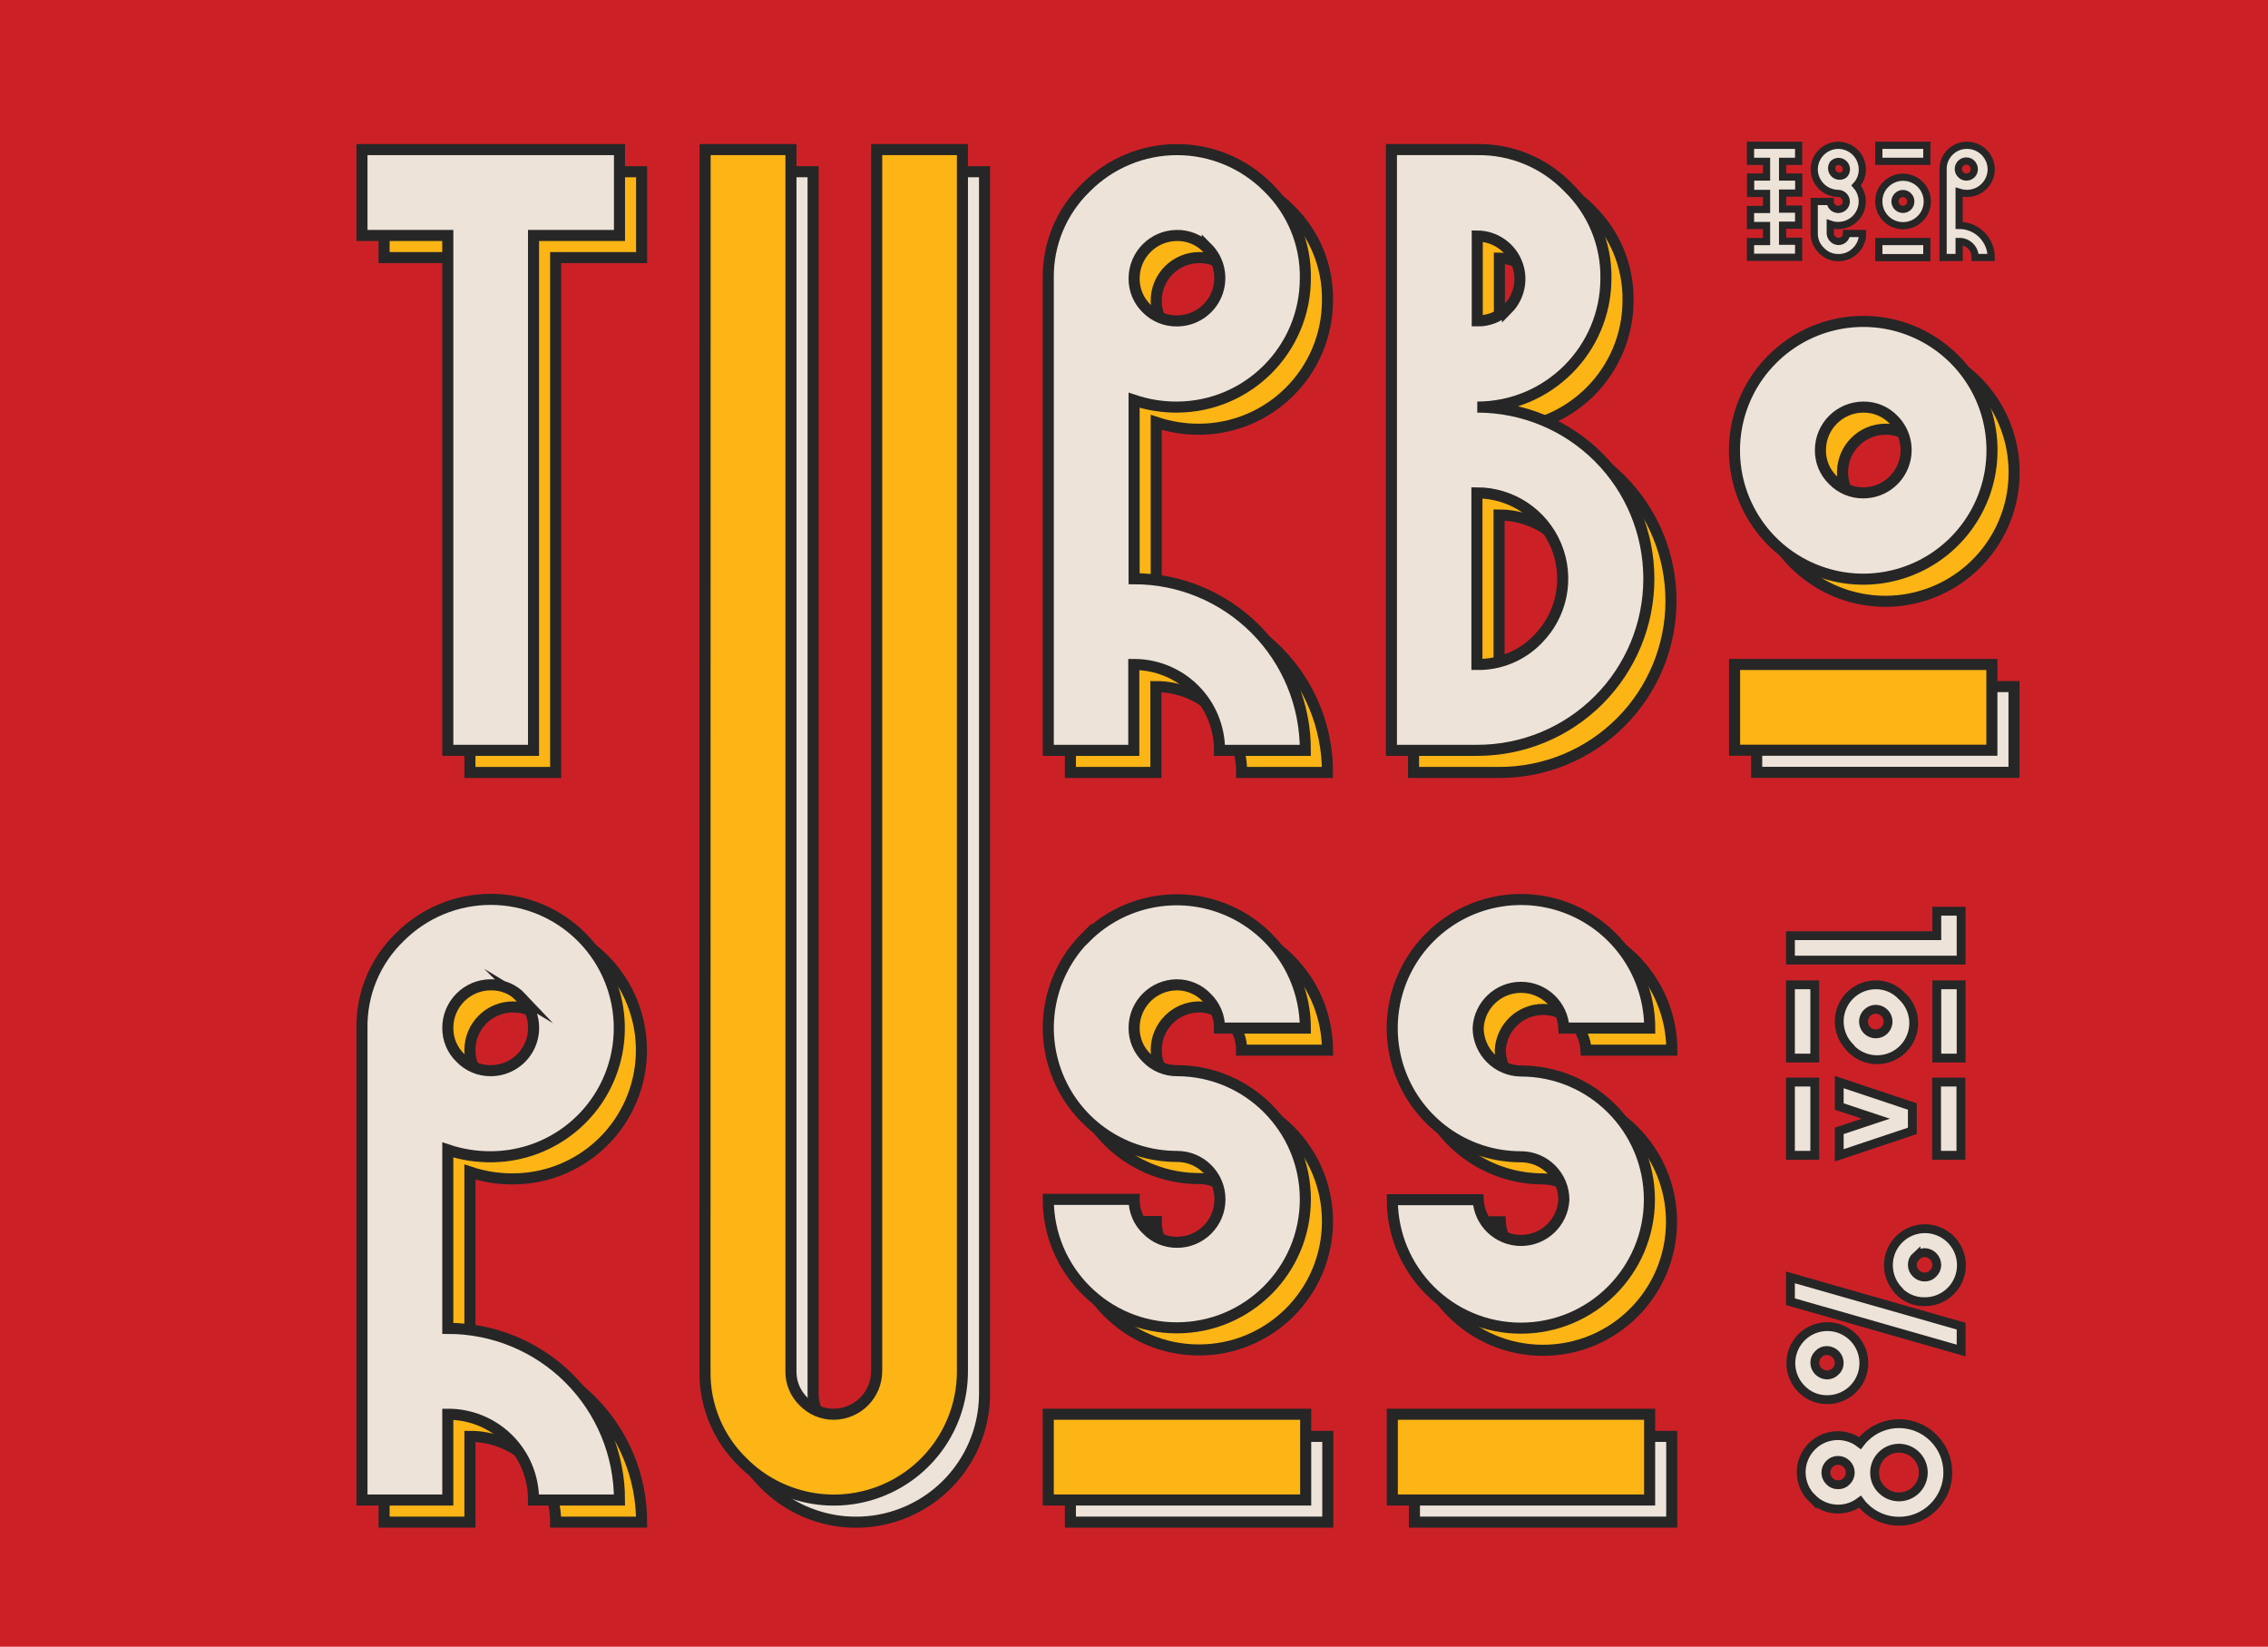
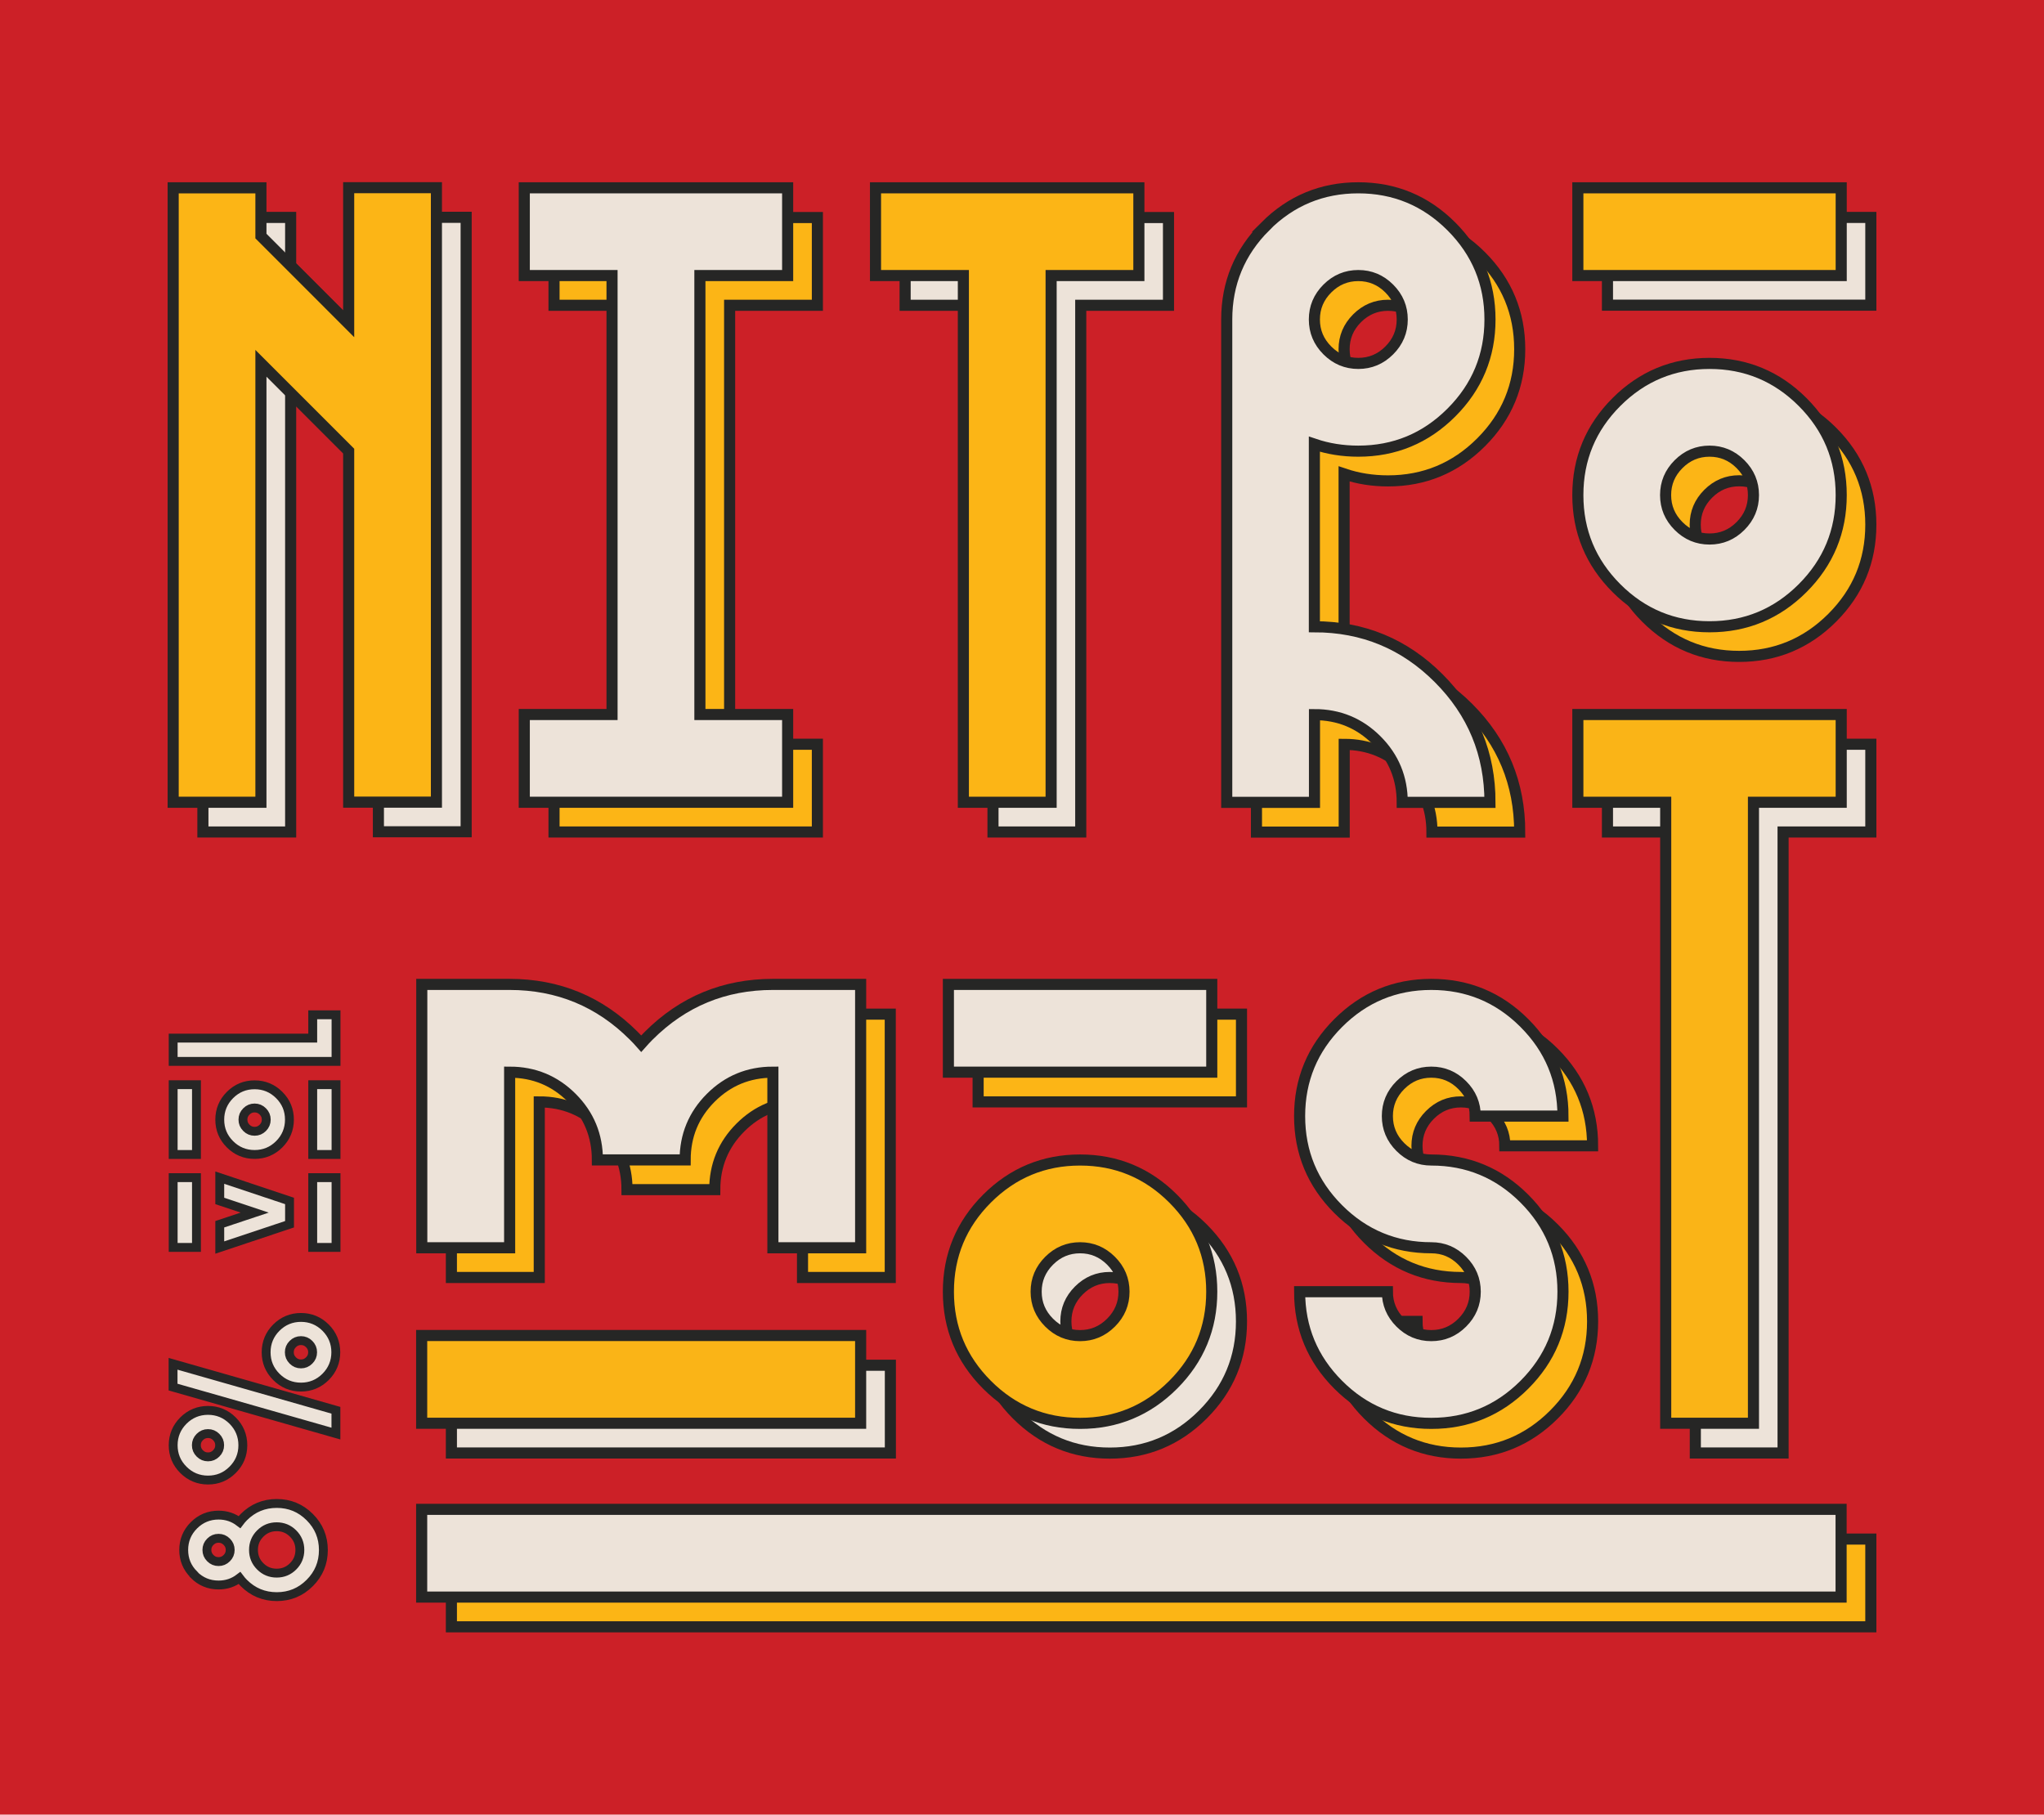
- <svg xmlns="http://www.w3.org/2000/svg" id="Layer_1" data-name="Layer 1" viewBox="0 0 205.02 148.82">
+ <svg xmlns="http://www.w3.org/2000/svg" id="Layer_3" viewBox="0 0 184.25 163.58">
  <defs>
-     <style>.cls-1{fill:#cc2027;}.cls-2{fill:#fcb515;}.cls-2,.cls-3,.cls-4,.cls-5{stroke:#262626;stroke-miterlimit:10;}.cls-3,.cls-4,.cls-5{fill:#ede3d9;}.cls-4{stroke-width:0.65px;}.cls-5{stroke-width:0.8px;}</style>
+     <style>.cls-1{fill:#cc2027;}.cls-2{fill:#fcb515;}.cls-2,.cls-3,.cls-4,.cls-5{stroke:#262625;}.cls-2,.cls-3,.cls-4,.cls-5,.cls-6{stroke-miterlimit:10;}.cls-3{fill:#fcb516;}.cls-4,.cls-6{fill:#ede3d9;}.cls-5{fill:#fab417;}.cls-6{stroke:#262626;stroke-width:.8px;}</style>
  </defs>
-   <rect class="cls-1" width="205.02" height="148.82" />
-   <g id="TypoPath">
-     <g id="TypoPathLat">
-       <g id="TypoPath-2" data-name="TypoPath">
-         <path class="cls-2" d="M34.72,23.28V15.52H58v7.76H50.23V69.81H42.48V23.28Z" />
-         <path class="cls-2" d="M100.18,18.94a11.59,11.59,0,0,1,16.44,0A11.21,11.21,0,0,1,120,27.16,11.64,11.64,0,0,1,108.4,38.79a12,12,0,0,1-3.88-.62V54.3A15.48,15.48,0,0,1,120,69.81h-7.76a7.73,7.73,0,0,0-7.75-7.76v7.76H96.76V27.16A11.18,11.18,0,0,1,100.18,18.94Zm10.95,5.48a3.72,3.72,0,0,0-2.73-1.14,3.89,3.89,0,0,0-3.88,3.88,3.72,3.72,0,0,0,1.14,2.73A3.76,3.76,0,0,0,108.4,31a3.87,3.87,0,0,0,2.73-6.61Z" />
-         <path class="cls-2" d="M143.76,18.94a11.21,11.21,0,0,1,3.41,8.22,11.64,11.64,0,0,1-11.63,11.63A15.5,15.5,0,0,1,151.05,54.3a15.5,15.5,0,0,1-15.51,15.51h-7.76V15.52h7.76A11.19,11.19,0,0,1,143.76,18.94Zm-5.49,11a3.88,3.88,0,0,0-2.73-6.61V31A3.72,3.72,0,0,0,138.27,29.89ZM141,59.78a7.76,7.76,0,0,0-5.49-13.24V62.05A7.47,7.47,0,0,0,141,59.78Z" />
-         <path class="cls-2" d="M162.22,34.45a11.63,11.63,0,0,1,19.85,8.22,11.64,11.64,0,1,1-19.85-8.22Zm10.95,5.48a3.72,3.72,0,0,0-2.73-1.14,3.89,3.89,0,0,0-3.88,3.88,3.72,3.72,0,0,0,1.14,2.73,3.76,3.76,0,0,0,2.74,1.14,3.87,3.87,0,0,0,2.73-6.61Z" />
-         <rect class="cls-3" x="158.8" y="62.05" width="23.26" height="7.75" />
-         <path class="cls-2" d="M38.14,86.69a11.61,11.61,0,0,1,16.44,0,11.63,11.63,0,0,1-8.22,19.85,12,12,0,0,1-3.88-.62v16.13A15.5,15.5,0,0,1,58,137.56H50.23a7.72,7.72,0,0,0-7.75-7.75v7.75H34.72V94.91A11.18,11.18,0,0,1,38.14,86.69Zm11,5.48A3.72,3.72,0,0,0,46.36,91a3.89,3.89,0,0,0-3.88,3.88,3.72,3.72,0,0,0,1.14,2.73,3.77,3.77,0,0,0,2.74,1.15,3.87,3.87,0,0,0,2.73-6.62Z" />
-         <path class="cls-2" d="M100.18,86.69A11.63,11.63,0,0,1,120,94.91h-7.76a3.76,3.76,0,0,0-1.14-2.74A3.72,3.72,0,0,0,108.4,91a3.89,3.89,0,0,0-3.88,3.88,3.72,3.72,0,0,0,1.14,2.73,3.77,3.77,0,0,0,2.74,1.15,11.62,11.62,0,1,1-11.64,11.63h7.76a3.72,3.72,0,0,0,1.14,2.73,3.77,3.77,0,0,0,2.74,1.15,3.88,3.88,0,0,0,0-7.76,11.62,11.62,0,0,1-8.22-19.85Z" />
-         <rect class="cls-3" x="96.76" y="129.81" width="23.27" height="7.75" />
-         <path class="cls-2" d="M131.27,86.69a11.64,11.64,0,0,1,19.86,8.22h-7.76a3.88,3.88,0,0,0-7.75,0,3.91,3.91,0,0,0,3.87,3.88,11.62,11.62,0,1,1-11.63,11.63h7.76a3.88,3.88,0,0,0,7.75,0,3.89,3.89,0,0,0-3.88-3.88,11.62,11.62,0,0,1-8.22-19.85Z" />
-         <rect class="cls-3" x="127.86" y="129.81" width="23.26" height="7.75" />
-         <path class="cls-3" d="M65.74,15.52H73.5V125.93a3.72,3.72,0,0,0,1.14,2.73,3.77,3.77,0,0,0,2.74,1.15,3.91,3.91,0,0,0,3.87-3.88V15.52H89V125.93a11.62,11.62,0,0,1-19.85,8.22,11.21,11.21,0,0,1-3.42-8.22Z" />
+   <rect class="cls-1" width="184.25" height="163.58" />
+   <g>
+     <g>
+       <g>
+         <path class="cls-4" d="M26.2,75h-7.91V19.6h7.91v4.35l7.91,7.91v-12.27h7.91v55.39h-7.91v-31.65l-7.91-7.91v39.57Z" />
+         <path class="cls-3" d="M73.68,27.52h-7.91v39.57h7.91v7.91h-23.74v-7.91h7.91V27.52h-7.91v-7.91h23.74v7.91Z" />
+         <path class="cls-4" d="M81.59,27.52v-7.91h23.74v7.91h-7.91v47.48h-7.91V27.52h-7.91Z" />
+         <path class="cls-3" d="M116.73,23.09c2.32-2.32,5.12-3.48,8.39-3.48s6.07,1.16,8.39,3.48c2.32,2.32,3.48,5.12,3.48,8.39s-1.16,6.07-3.48,8.39c-2.32,2.32-5.12,3.48-8.39,3.48-1.4,0-2.72-.21-3.96-.63v16.46c4.38,0,8.11,1.54,11.2,4.63s4.63,6.82,4.63,11.2h-7.91c0-2.19-.77-4.06-2.31-5.6-1.54-1.54-3.41-2.31-5.6-2.31v7.91h-7.91V31.48c0-3.27,1.16-6.07,3.48-8.39Zm11.18,5.6c-.78-.78-1.71-1.17-2.79-1.17s-2.01,.39-2.79,1.17c-.78,.78-1.17,1.71-1.17,2.79s.39,2.01,1.17,2.79c.78,.78,1.71,1.17,2.79,1.17s2.01-.39,2.79-1.17,1.17-1.71,1.17-2.79-.39-2.01-1.17-2.79Z" />
+         <path class="cls-3" d="M148.38,38.91c2.32-2.32,5.12-3.48,8.39-3.48s6.07,1.16,8.39,3.48c2.32,2.32,3.48,5.12,3.48,8.39s-1.16,6.07-3.48,8.39c-2.32,2.32-5.12,3.48-8.39,3.48s-6.07-1.16-8.39-3.48c-2.32-2.32-3.48-5.12-3.48-8.39s1.16-6.07,3.48-8.39Zm11.18,5.6c-.78-.78-1.71-1.17-2.79-1.17s-2.01,.39-2.79,1.17c-.78,.78-1.17,1.71-1.17,2.79s.39,2.01,1.17,2.79c.78,.78,1.71,1.17,2.79,1.17s2.01-.39,2.79-1.17,1.17-1.71,1.17-2.79-.39-2.01-1.17-2.79Z" />
+         <path class="cls-3" d="M48.6,115.16h-7.91v-23.74h7.91c4.38,0,8.11,1.54,11.2,4.63,.24,.24,.46,.47,.67,.71,.21-.24,.44-.47,.67-.71,3.09-3.09,6.82-4.63,11.2-4.63h7.91v23.74h-7.91v-15.83c-2.19,0-4.06,.77-5.6,2.31-1.54,1.54-2.31,3.41-2.31,5.6h-7.91c0-2.19-.77-4.06-2.31-5.6-1.54-1.54-3.41-2.31-5.6-2.31v15.83Z" />
+         <path class="cls-4" d="M91.65,110.73c2.32-2.32,5.12-3.48,8.39-3.48s6.07,1.16,8.39,3.48c2.32,2.32,3.48,5.12,3.48,8.39s-1.16,6.07-3.48,8.39c-2.32,2.32-5.12,3.48-8.39,3.48s-6.07-1.16-8.39-3.48-3.48-5.12-3.48-8.39,1.16-6.07,3.48-8.39Zm11.18,5.6c-.78-.78-1.71-1.17-2.79-1.17s-2.01,.39-2.79,1.17c-.78,.78-1.17,1.71-1.17,2.79s.39,2.01,1.17,2.79c.78,.78,1.71,1.17,2.79,1.17s2.01-.39,2.79-1.17c.78-.78,1.17-1.71,1.17-2.79s-.39-2.01-1.17-2.79Z" />
+         <path class="cls-3" d="M123.3,94.9c2.32-2.32,5.12-3.48,8.39-3.48s6.07,1.16,8.39,3.48c2.32,2.32,3.48,5.12,3.48,8.39h-7.91c0-1.08-.39-2.01-1.17-2.79-.78-.78-1.71-1.17-2.79-1.17s-2.01,.39-2.79,1.17c-.78,.78-1.17,1.71-1.17,2.79s.39,2.01,1.17,2.79,1.71,1.17,2.79,1.17c3.27,0,6.07,1.16,8.39,3.48s3.48,5.12,3.48,8.39-1.16,6.07-3.48,8.39c-2.32,2.32-5.12,3.48-8.39,3.48s-6.07-1.16-8.39-3.48c-2.32-2.32-3.48-5.12-3.48-8.39h7.91c0,1.08,.39,2.01,1.17,2.79,.78,.78,1.71,1.17,2.79,1.17s2.01-.39,2.79-1.17c.78-.78,1.17-1.71,1.17-2.79s-.39-2.01-1.17-2.79-1.71-1.17-2.79-1.17c-3.27,0-6.07-1.16-8.39-3.48-2.32-2.32-3.48-5.12-3.48-8.39s1.16-6.07,3.48-8.39Z" />
+         <path class="cls-4" d="M144.9,75v-7.91h23.74v7.91h-7.91v55.98h-7.91v-55.98h-7.91Z" />
+         <rect class="cls-4" x="144.9" y="19.6" width="23.74" height="7.91" />
+         <rect class="cls-4" x="40.69" y="123.07" width="39.57" height="7.91" />
+         <rect class="cls-3" x="88.17" y="91.42" width="23.74" height="7.91" />
      </g>
-       <g id="TypoPath-3" data-name="TypoPath">
-         <path class="cls-3" d="M32.72,21.28V13.52H56v7.76H48.23V67.81H40.48V21.28Z" />
-         <path class="cls-3" d="M98.18,16.94a11.59,11.59,0,0,1,16.44,0A11.21,11.21,0,0,1,118,25.16,11.64,11.64,0,0,1,106.4,36.79a12,12,0,0,1-3.88-.62V52.3A15.48,15.48,0,0,1,118,67.81h-7.76a7.73,7.73,0,0,0-7.75-7.76v7.76H94.76V25.16A11.18,11.18,0,0,1,98.18,16.94Zm10.95,5.48a3.72,3.72,0,0,0-2.73-1.14,3.89,3.89,0,0,0-3.88,3.88,3.72,3.72,0,0,0,1.14,2.73A3.76,3.76,0,0,0,106.4,29a3.87,3.87,0,0,0,2.73-6.61Z" />
-         <path class="cls-3" d="M141.76,16.94a11.21,11.21,0,0,1,3.41,8.22,11.64,11.64,0,0,1-11.63,11.63A15.5,15.5,0,0,1,149.05,52.3a15.5,15.5,0,0,1-15.51,15.51h-7.76V13.52h7.76A11.19,11.19,0,0,1,141.76,16.94Zm-5.49,11a3.88,3.88,0,0,0-2.73-6.61V29A3.72,3.72,0,0,0,136.27,27.89ZM139,57.78a7.76,7.76,0,0,0-5.49-13.24V60.05A7.47,7.47,0,0,0,139,57.78Z" />
-         <path class="cls-3" d="M160.22,32.45a11.63,11.63,0,0,1,19.85,8.22,11.64,11.64,0,1,1-19.85-8.22Zm10.95,5.48a3.72,3.72,0,0,0-2.73-1.14,3.89,3.89,0,0,0-3.88,3.88,3.72,3.72,0,0,0,1.14,2.73,3.76,3.76,0,0,0,2.74,1.14,3.87,3.87,0,0,0,2.73-6.61Z" />
-         <rect class="cls-2" x="156.8" y="60.05" width="23.26" height="7.75" />
-         <path class="cls-3" d="M36.14,84.69a11.61,11.61,0,0,1,16.44,0,11.63,11.63,0,0,1-8.22,19.85,12,12,0,0,1-3.88-.62v16.13A15.5,15.5,0,0,1,56,135.56H48.23a7.72,7.72,0,0,0-7.75-7.75v7.75H32.72V92.91A11.18,11.18,0,0,1,36.14,84.69Zm11,5.48A3.72,3.72,0,0,0,44.36,89a3.89,3.89,0,0,0-3.88,3.88,3.72,3.72,0,0,0,1.14,2.73,3.77,3.77,0,0,0,2.74,1.15,3.87,3.87,0,0,0,2.73-6.62Z" />
-         <path class="cls-3" d="M98.18,84.69A11.63,11.63,0,0,1,118,92.91h-7.76a3.76,3.76,0,0,0-1.14-2.74A3.72,3.72,0,0,0,106.4,89a3.89,3.89,0,0,0-3.88,3.88,3.72,3.72,0,0,0,1.14,2.73,3.77,3.77,0,0,0,2.74,1.15,11.62,11.62,0,1,1-11.64,11.63h7.76a3.72,3.72,0,0,0,1.14,2.73,3.77,3.77,0,0,0,2.74,1.15,3.88,3.88,0,0,0,0-7.76,11.62,11.62,0,0,1-8.22-19.85Z" />
-         <rect class="cls-2" x="94.76" y="127.81" width="23.27" height="7.75" />
-         <path class="cls-3" d="M129.27,84.69a11.64,11.64,0,0,1,19.86,8.22h-7.76a3.88,3.88,0,0,0-7.75,0,3.91,3.91,0,0,0,3.87,3.88,11.62,11.62,0,1,1-11.63,11.63h7.76a3.88,3.88,0,0,0,7.75,0,3.89,3.89,0,0,0-3.88-3.88,11.62,11.62,0,0,1-8.22-19.85Z" />
-         <rect class="cls-2" x="125.86" y="127.81" width="23.26" height="7.75" />
-         <path class="cls-2" d="M63.74,13.52H71.5V123.93a3.72,3.72,0,0,0,1.14,2.73,3.77,3.77,0,0,0,2.74,1.15,3.91,3.91,0,0,0,3.87-3.88V13.52H87V123.93a11.62,11.62,0,0,1-19.85,8.22,11.21,11.21,0,0,1-3.42-8.22Z" />
+       <g>
+         <path class="cls-3" d="M23.52,72.32h-7.91V16.93h7.91v4.35l7.91,7.91v-12.27h7.91v55.39h-7.91v-31.65l-7.91-7.91v39.57Z" />
+         <path class="cls-4" d="M71,24.84h-7.91v39.57h7.91v7.91h-23.74v-7.91h7.91V24.84h-7.91v-7.91h23.74v7.91Z" />
+         <path class="cls-3" d="M78.92,24.84v-7.91h23.74v7.91h-7.91v47.48h-7.91V24.84h-7.91Z" />
+         <path class="cls-4" d="M114.05,20.41c2.32-2.32,5.12-3.48,8.39-3.48s6.07,1.16,8.39,3.48,3.48,5.12,3.48,8.39-1.16,6.07-3.48,8.39c-2.32,2.32-5.12,3.48-8.39,3.48-1.4,0-2.72-.21-3.96-.63v16.46c4.38,0,8.11,1.54,11.2,4.63,3.09,3.09,4.63,6.82,4.63,11.2h-7.91c0-2.19-.77-4.06-2.31-5.6-1.54-1.54-3.41-2.31-5.6-2.31v7.91h-7.91V28.8c0-3.27,1.16-6.07,3.48-8.39Zm11.18,5.6c-.78-.78-1.71-1.17-2.79-1.17s-2.01,.39-2.79,1.17c-.78,.78-1.17,1.71-1.17,2.79s.39,2.01,1.17,2.79c.78,.78,1.71,1.17,2.79,1.17s2.01-.39,2.79-1.17c.78-.78,1.17-1.71,1.17-2.79s-.39-2.01-1.17-2.79Z" />
+         <path class="cls-4" d="M145.71,36.24c2.32-2.32,5.12-3.48,8.39-3.48s6.07,1.16,8.39,3.48c2.32,2.32,3.48,5.12,3.48,8.39s-1.16,6.07-3.48,8.39c-2.32,2.32-5.12,3.48-8.39,3.48s-6.07-1.16-8.39-3.48c-2.32-2.32-3.48-5.12-3.48-8.39s1.16-6.07,3.48-8.39Zm11.18,5.6c-.78-.78-1.71-1.17-2.79-1.17s-2.01,.39-2.79,1.17-1.17,1.71-1.17,2.79,.39,2.01,1.17,2.79,1.71,1.17,2.79,1.17,2.01-.39,2.79-1.17,1.17-1.71,1.17-2.79-.39-2.01-1.17-2.79Z" />
+         <path class="cls-4" d="M45.93,112.48h-7.91v-23.74h7.91c4.38,0,8.11,1.54,11.2,4.63,.24,.24,.46,.47,.67,.71,.21-.24,.44-.47,.67-.71,3.09-3.09,6.82-4.63,11.2-4.63h7.91v23.74h-7.91v-15.83c-2.19,0-4.06,.77-5.6,2.31s-2.31,3.41-2.31,5.6h-7.91c0-2.19-.77-4.06-2.31-5.6-1.54-1.54-3.41-2.31-5.6-2.31v15.83Z" />
+         <path class="cls-3" d="M88.97,108.05c2.32-2.32,5.12-3.48,8.39-3.48s6.07,1.16,8.39,3.48c2.32,2.32,3.48,5.12,3.48,8.39s-1.16,6.07-3.48,8.39c-2.32,2.32-5.12,3.48-8.39,3.48s-6.07-1.16-8.39-3.48c-2.32-2.32-3.48-5.12-3.48-8.39s1.16-6.07,3.48-8.39Zm11.18,5.6c-.78-.78-1.71-1.17-2.79-1.17s-2.01,.39-2.79,1.17c-.78,.78-1.17,1.71-1.17,2.79s.39,2.01,1.17,2.79c.78,.78,1.71,1.17,2.79,1.17s2.01-.39,2.79-1.17c.78-.78,1.17-1.71,1.17-2.79s-.39-2.01-1.17-2.79Z" />
+         <path class="cls-4" d="M120.63,92.22c2.32-2.32,5.12-3.48,8.39-3.48s6.07,1.16,8.39,3.48,3.48,5.12,3.48,8.39h-7.91c0-1.08-.39-2.01-1.17-2.79-.78-.78-1.71-1.17-2.79-1.17s-2.01,.39-2.79,1.17-1.17,1.71-1.17,2.79,.39,2.01,1.17,2.79,1.71,1.17,2.79,1.17c3.27,0,6.07,1.16,8.39,3.48,2.32,2.32,3.48,5.12,3.48,8.39s-1.16,6.07-3.48,8.39c-2.32,2.32-5.12,3.48-8.39,3.48s-6.07-1.16-8.39-3.48c-2.32-2.32-3.48-5.12-3.48-8.39h7.91c0,1.08,.39,2.01,1.17,2.79,.78,.78,1.71,1.17,2.79,1.17s2.01-.39,2.79-1.17,1.17-1.71,1.17-2.79-.39-2.01-1.17-2.79-1.71-1.17-2.79-1.17c-3.27,0-6.07-1.16-8.39-3.48-2.32-2.32-3.48-5.12-3.48-8.39s1.16-6.07,3.48-8.39Z" />
+         <path class="cls-5" d="M142.23,72.32v-7.91h23.74v7.91h-7.91v55.98h-7.91v-55.98h-7.91Z" />
+         <rect class="cls-3" x="142.23" y="16.93" width="23.74" height="7.91" />
+         <rect class="cls-5" x="38.01" y="120.39" width="39.57" height="7.91" />
+         <rect class="cls-2" x="40.69" y="138.74" width="127.95" height="7.91" />
+         <rect class="cls-4" x="38.01" y="136.06" width="127.95" height="7.91" />
+         <rect class="cls-4" x="85.49" y="88.74" width="23.74" height="7.91" />
      </g>
    </g>
-   </g>
-   <g id="IGOR_1" data-name="IGOR 1">
-     <path class="cls-4" d="M162.59,14.58h-1.45V16h1.46v1.45h-1.46v1.45h1.45v1.45h-1.45v1.45h1.45v1.45h-4.35V21.83h1.45V20.38h-1.45V18.93h1.45V17.48h-1.44V16h1.44V14.58h-1.45V13.13h4.35Z" />
-     <path class="cls-4" d="M165.7,21.62a.72.72,0,0,0,1,0,.7.7,0,0,0,.22-.52h1.45a2.11,2.11,0,0,1-.64,1.54,2.09,2.09,0,0,1-1.54.64,2.05,2.05,0,0,1-1.53-.64A2.08,2.08,0,0,1,164,21.1V18.21h1.45a.73.73,0,0,0,.21.51.73.73,0,0,0,1.24-.51.75.75,0,0,0-.73-.73A2.19,2.19,0,0,1,164,15.31a2.19,2.19,0,0,1,2.17-2.18,2.19,2.19,0,0,1,2.18,2.18,2.09,2.09,0,0,1-.56,1.45,2.17,2.17,0,0,1-1.62,3.62,2.13,2.13,0,0,1-.72-.12v.84A.73.73,0,0,0,165.7,21.62Zm1-6.82a.7.7,0,0,0-1,0,.72.72,0,0,0,1,1,.7.7,0,0,0,0-1Z" />
-     <path class="cls-4" d="M174.18,14.58h-4.34V13.13h4.34Zm-3.71,2.09a2.19,2.19,0,1,1-.63,1.54A2.09,2.09,0,0,1,170.47,16.67Zm3.71,6.61h-4.34V21.83h4.34Zm-1.66-5.58a.7.7,0,0,0-1,0,.7.7,0,0,0-.22.51.74.74,0,0,0,.22.51.72.72,0,0,0,1,0,.73.73,0,0,0,.21-.51A.69.69,0,0,0,172.52,17.7Z" />
-     <path class="cls-4" d="M176.27,13.77a2.13,2.13,0,0,1,1.54-.64A2.19,2.19,0,0,1,180,15.31a2.19,2.19,0,0,1-2.17,2.17,2.48,2.48,0,0,1-.73-.11v3a2.9,2.9,0,0,1,2.9,2.9h-1.45a1.43,1.43,0,0,0-1.45-1.45v1.45h-1.45v-8A2.09,2.09,0,0,1,176.27,13.77Zm2,1a.7.7,0,0,0-.51-.22.72.72,0,0,0-.51,1.24.69.69,0,0,0,.51.21.73.73,0,0,0,.51-.21.72.72,0,0,0,0-1Z" />
-   </g>
-   <g id="_8_vol" data-name="8% vol">
-     <path class="cls-5" d="M163.82,135.42a3.31,3.31,0,0,1,4.32-5,4.45,4.45,0,0,1,.41-.47,4.41,4.41,0,1,1,0,6.24,3.63,3.63,0,0,1-.41-.47,3.3,3.3,0,0,1-4.32-.31Zm6.29-.78a2.2,2.2,0,1,0-.65-1.56A2.13,2.13,0,0,0,170.11,134.64Zm-4.73-2.34a1.09,1.09,0,0,0,0,1.56,1,1,0,0,0,.77.32,1,1,0,0,0,.78-.32,1.09,1.09,0,0,0,0-1.56,1.08,1.08,0,0,0-.78-.32A1.06,1.06,0,0,0,165.38,132.3Z" />
-     <path class="cls-5" d="M162.82,125.49a3.3,3.3,0,1,1,2.33,1A3.15,3.15,0,0,1,162.82,125.49Zm1.56-3.11a1.05,1.05,0,0,0-.33.78,1.13,1.13,0,0,0,1.1,1.1,1.05,1.05,0,0,0,.78-.33,1,1,0,0,0,.33-.77,1.13,1.13,0,0,0-1.11-1.11A1,1,0,0,0,164.38,122.38Zm-2.53-4.74,15.43,4.41v-2.2l-15.43-4.41Zm9.79-1a3.3,3.3,0,1,1,2.34,1A3.17,3.17,0,0,1,171.64,116.67Zm1.56-3.11a1,1,0,0,0-.33.77,1.05,1.05,0,0,0,.33.78,1.07,1.07,0,0,0,.78.33,1,1,0,0,0,.77-.33,1.05,1.05,0,0,0,.33-.78,1.13,1.13,0,0,0-1.1-1.1A1.07,1.07,0,0,0,173.2,113.56Z" />
-     <path class="cls-5" d="M164.05,97.79v6.62h-2.2V97.79Zm2.21,0V100l3.31,1.1-3.31,1.1v2.21l6.61-2.21V100Zm11,0v6.62h-2.2V97.79Z" />
-     <path class="cls-5" d="M164.05,89v6.62h-2.2V89Zm3.18,5.65A3.31,3.31,0,0,1,169.57,89a3.15,3.15,0,0,1,2.33,1,3.31,3.31,0,1,1-4.67,4.68ZM177.28,89v6.62h-2.2V89Zm-8.49,2.53a1.11,1.11,0,1,0,1.55,0,1.1,1.1,0,0,0-1.55,0Z" />
-     <path class="cls-5" d="M177.28,86.77H161.85V84.56h13.23V82.35h2.2Z" />
+     <g id="_8_vol">
+       <path class="cls-6" d="M17.48,141.94c-.62-.62-.92-1.36-.92-2.22s.31-1.61,.92-2.22,1.36-.92,2.22-.92c.71,0,1.34,.21,1.89,.63,.12-.16,.25-.31,.39-.45,.82-.82,1.81-1.23,2.97-1.23s2.15,.41,2.97,1.23c.82,.82,1.23,1.81,1.23,2.97s-.41,2.15-1.23,2.97c-.82,.82-1.81,1.23-2.97,1.23s-2.15-.41-2.97-1.23c-.14-.14-.27-.29-.39-.45-.55,.42-1.17,.63-1.89,.63-.87,0-1.61-.31-2.22-.92Zm5.98-.74c.41,.41,.9,.61,1.48,.61s1.07-.2,1.48-.61,.61-.9,.61-1.48c0-.58-.2-1.07-.61-1.48s-.9-.61-1.48-.61-1.07,.2-1.48,.61-.61,.9-.61,1.48,.2,1.07,.61,1.48Zm-4.5-2.22c-.21,.21-.31,.45-.31,.74s.1,.53,.31,.74,.45,.31,.74,.31,.53-.1,.74-.31,.31-.45,.31-.74-.1-.53-.31-.74-.45-.31-.74-.31-.53,.1-.74,.31Z" />
+       <path class="cls-6" d="M16.53,132.5c-.62-.62-.92-1.36-.92-2.22s.31-1.61,.92-2.22,1.36-.92,2.22-.92,1.61,.31,2.22,.92,.92,1.36,.92,2.22c0,.87-.31,1.61-.92,2.22-.62,.62-1.36,.92-2.22,.92s-1.61-.31-2.22-.92Zm1.48-2.96c-.21,.21-.31,.45-.31,.74s.1,.53,.31,.74,.45,.31,.74,.31,.53-.1,.74-.31,.31-.45,.31-.74-.1-.53-.31-.74-.45-.31-.74-.31-.53,.1-.74,.31Zm-2.41-4.5l14.68,4.19v-2.1s-14.68-4.19-14.68-4.19v2.1Zm9.31-.92c-.62-.62-.92-1.36-.92-2.22s.31-1.61,.92-2.22,1.36-.92,2.22-.92,1.61,.31,2.22,.92,.92,1.36,.92,2.22-.31,1.61-.92,2.22-1.36,.92-2.22,.92-1.61-.31-2.22-.92Zm1.48-2.96c-.21,.21-.31,.45-.31,.74s.1,.53,.31,.74,.45,.31,.74,.31,.53-.1,.74-.31,.31-.45,.31-.74-.1-.53-.31-.74-.45-.31-.74-.31-.53,.1-.74,.31Z" />
+       <path class="cls-6" d="M17.71,106.16v6.29s-2.1,0-2.1,0v-6.29s2.1,0,2.1,0Zm2.1,0v2.1s3.15,1.05,3.15,1.05l-3.15,1.05v2.1s6.29-2.1,6.29-2.1v-2.1s-6.29-2.1-6.29-2.1Zm10.48,0v6.29s-2.1,0-2.1,0v-6.29s2.1,0,2.1,0Z" />
+       <path class="cls-6" d="M17.71,97.78v6.29s-2.1,0-2.1,0v-6.29s2.1,0,2.1,0Zm3.02,5.37c-.62-.62-.92-1.36-.92-2.22s.31-1.61,.92-2.22c.62-.62,1.36-.92,2.22-.92s1.61,.31,2.22,.92c.62,.62,.92,1.36,.92,2.22s-.31,1.61-.92,2.22-1.36,.92-2.22,.92-1.61-.31-2.22-.92Zm9.56-5.37v6.29s-2.1,0-2.1,0v-6.29s2.1,0,2.1,0Zm-8.08,2.41c-.21,.21-.31,.45-.31,.74s.1,.53,.31,.74,.45,.31,.74,.31,.53-.1,.74-.31,.31-.45,.31-.74-.1-.53-.31-.74-.45-.31-.74-.31-.53,.1-.74,.31Z" />
+       <path class="cls-6" d="M30.29,95.68H15.61s0-2.1,0-2.1h12.58v-2.1s2.1,0,2.1,0v4.19Z" />
+     </g>
  </g>
</svg>
